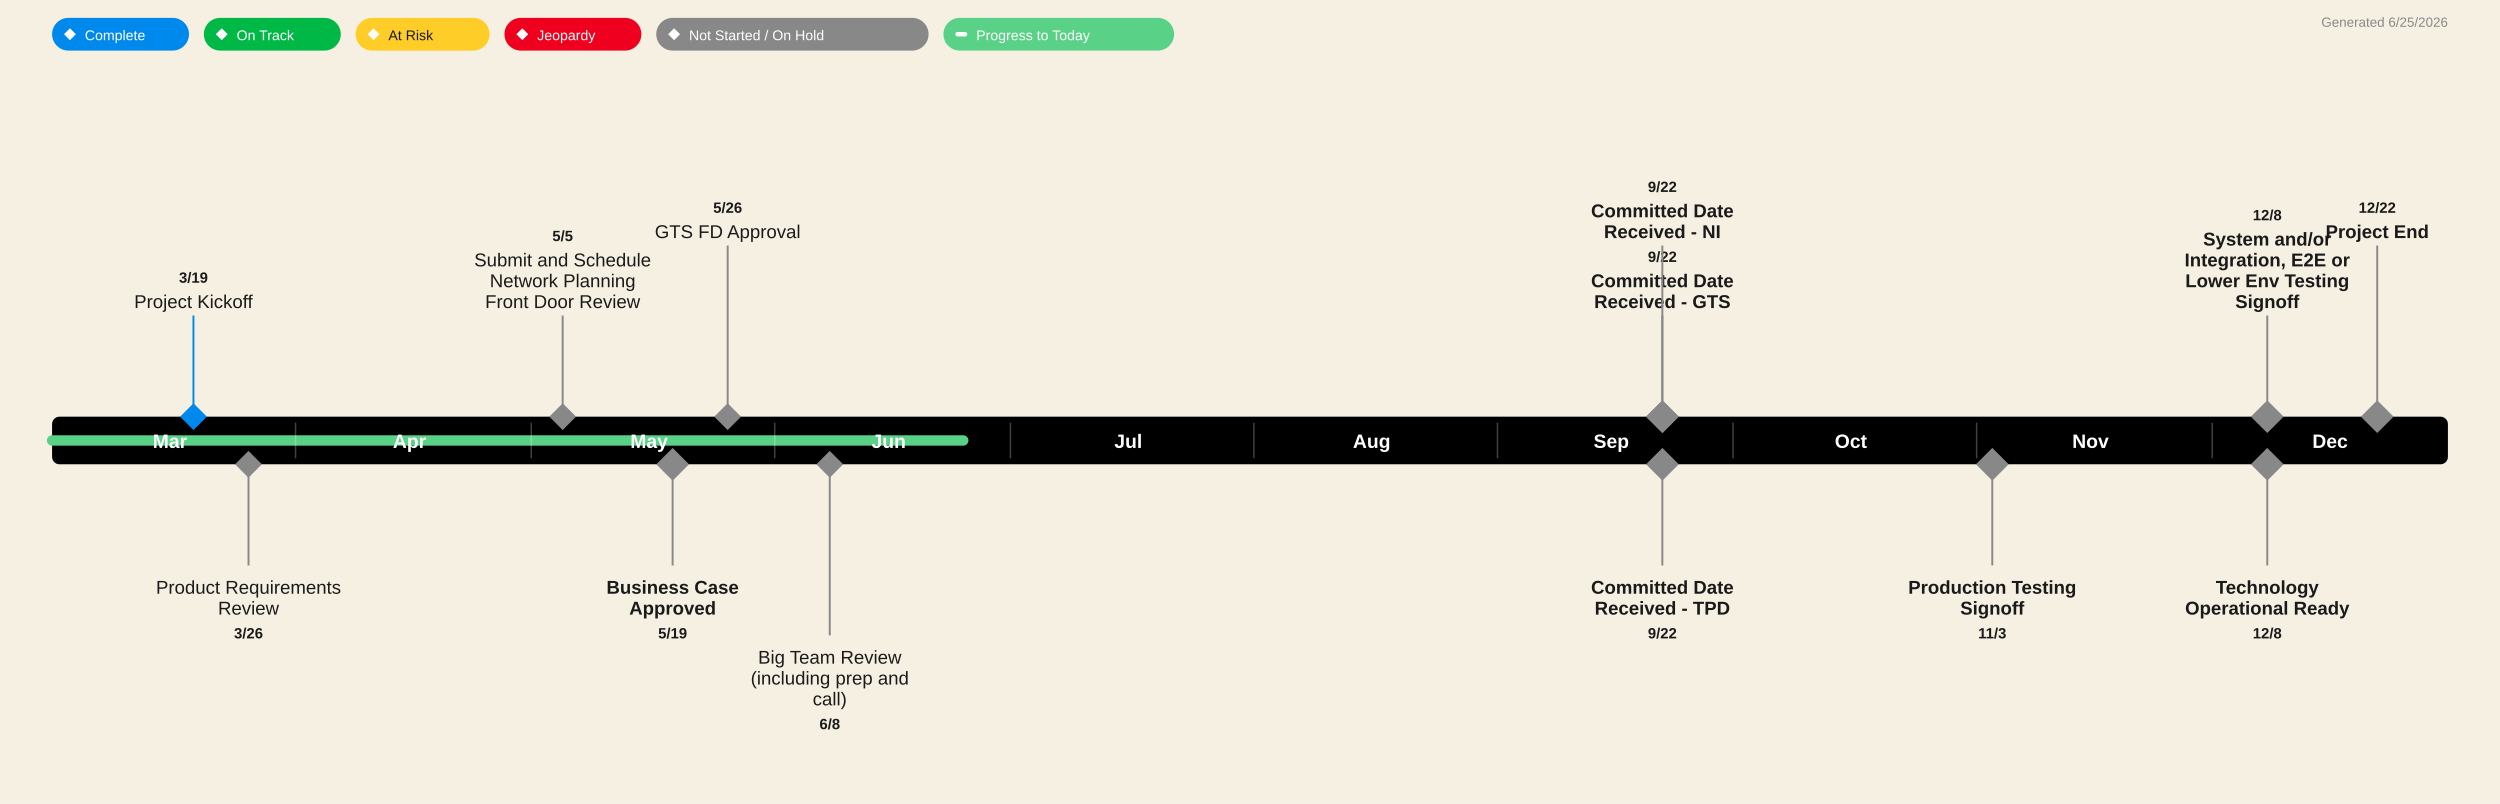
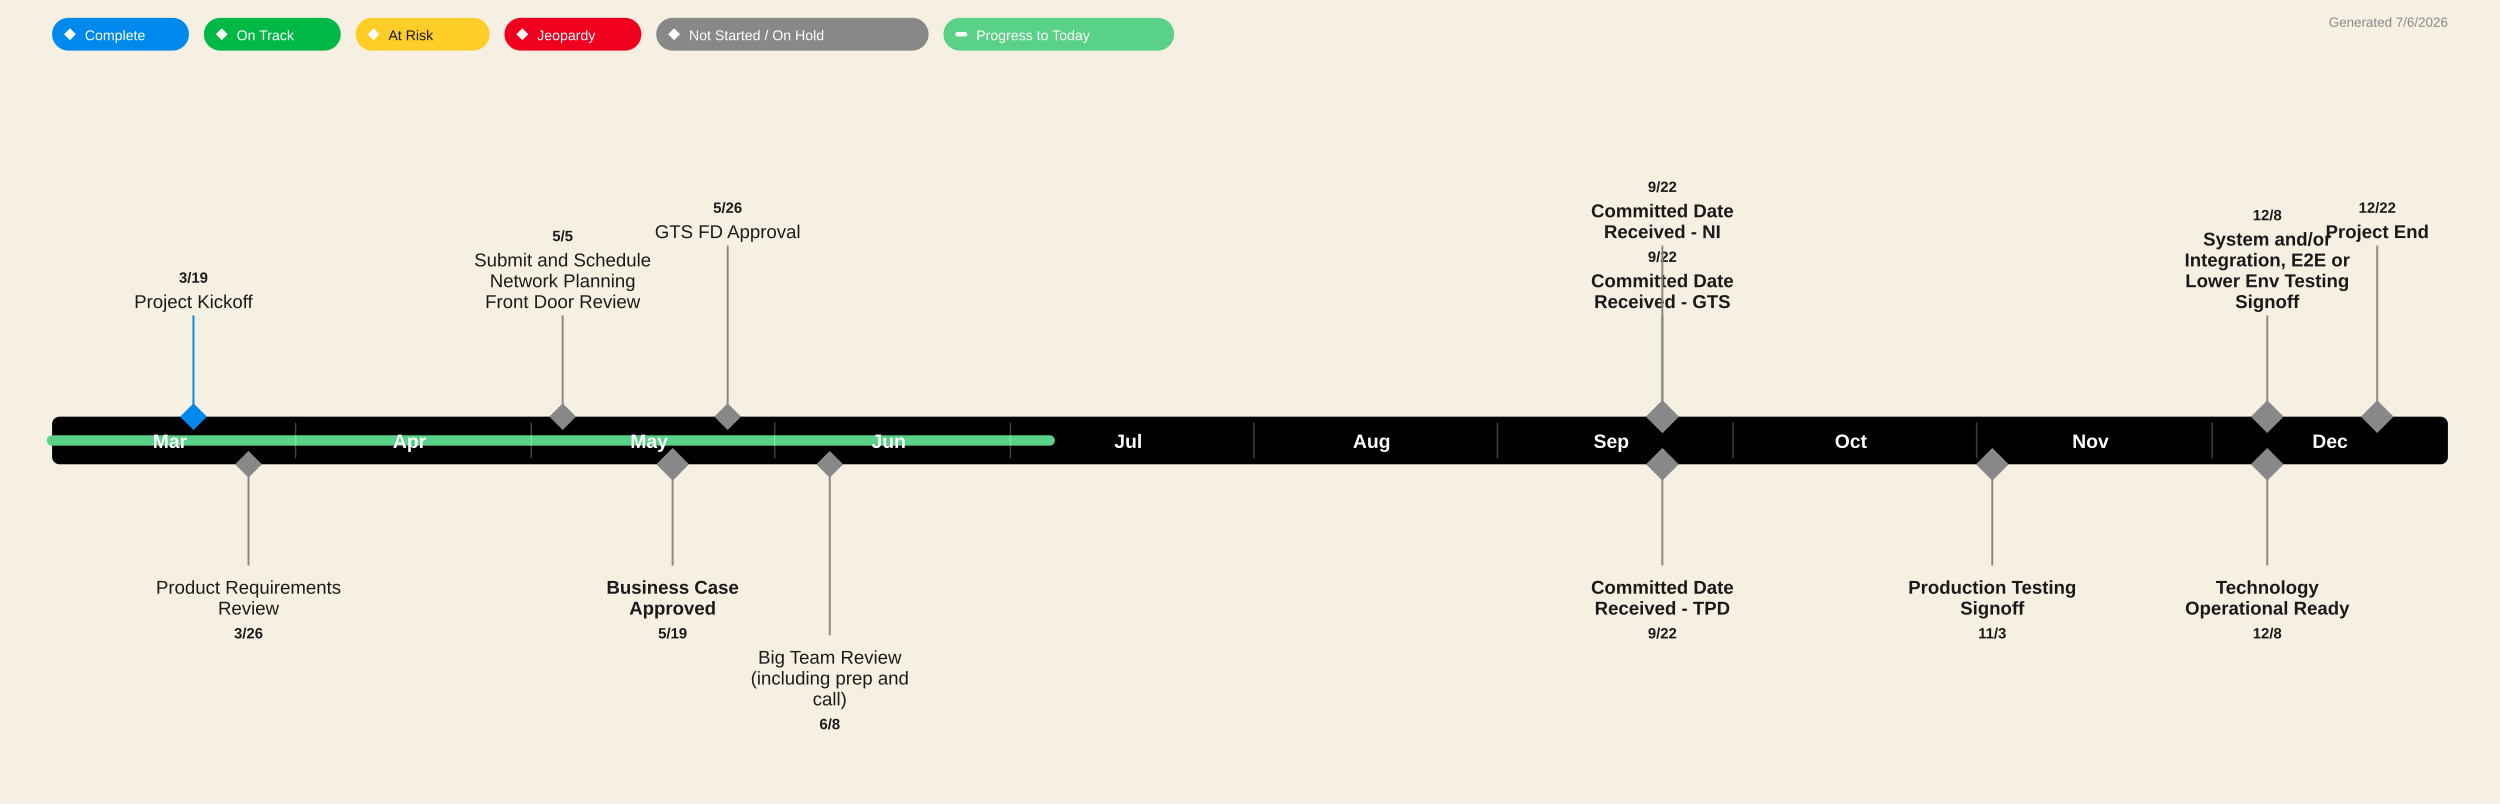
<svg xmlns="http://www.w3.org/2000/svg" width="1680" height="540" viewBox="0 0 1680 540">
  <rect width="1680" height="540" fill="#F6F0E2" />
-   <text x="1645.0" y="18.0" text-anchor="end" font-size="9" font-weight="normal" fill="#888888" font-family="Calibri,Arial,sans-serif">Generated 6/25/2026</text>
+   <text x="1645.0" y="18.0" text-anchor="end" font-size="9" font-weight="normal" fill="#888888" font-family="Calibri,Arial,sans-serif">Generated 7/6/2026</text>
  <rect x="35" y="280" width="1610" height="32" fill="#000000" rx="5" />
-   <line x1="35" y1="296.0" x2="647.3" y2="296.0" stroke="#59D186" stroke-width="7" stroke-linecap="round" />
+   <line x1="35" y1="296.0" x2="705.4" y2="296.0" stroke="#59D186" stroke-width="7" stroke-linecap="round" />
  <text x="114.2" y="301.0" text-anchor="middle" font-size="13" font-weight="bold" fill="#ffffff" font-family="Calibri,Arial,sans-serif">Mar</text>
  <line x1="198.6" y1="284" x2="198.6" y2="308" stroke="rgba(255,255,255,0.25)" stroke-width="1" />
  <text x="275.2" y="301.0" text-anchor="middle" font-size="13" font-weight="bold" fill="#ffffff" font-family="Calibri,Arial,sans-serif">Apr</text>
  <line x1="357.0" y1="284" x2="357.0" y2="308" stroke="rgba(255,255,255,0.25)" stroke-width="1" />
  <text x="436.2" y="301.0" text-anchor="middle" font-size="13" font-weight="bold" fill="#ffffff" font-family="Calibri,Arial,sans-serif">May</text>
  <line x1="520.6" y1="284" x2="520.6" y2="308" stroke="rgba(255,255,255,0.25)" stroke-width="1" />
  <text x="597.2" y="301.0" text-anchor="middle" font-size="13" font-weight="bold" fill="#ffffff" font-family="Calibri,Arial,sans-serif">Jun</text>
  <line x1="679.0" y1="284" x2="679.0" y2="308" stroke="rgba(255,255,255,0.25)" stroke-width="1" />
  <text x="758.2" y="301.0" text-anchor="middle" font-size="13" font-weight="bold" fill="#ffffff" font-family="Calibri,Arial,sans-serif">Jul</text>
  <line x1="842.6" y1="284" x2="842.6" y2="308" stroke="rgba(255,255,255,0.25)" stroke-width="1" />
  <text x="921.8" y="301.0" text-anchor="middle" font-size="13" font-weight="bold" fill="#ffffff" font-family="Calibri,Arial,sans-serif">Aug</text>
  <line x1="1006.3" y1="284" x2="1006.3" y2="308" stroke="rgba(255,255,255,0.25)" stroke-width="1" />
  <text x="1082.8" y="301.0" text-anchor="middle" font-size="13" font-weight="bold" fill="#ffffff" font-family="Calibri,Arial,sans-serif">Sep</text>
  <line x1="1164.6" y1="284" x2="1164.6" y2="308" stroke="rgba(255,255,255,0.25)" stroke-width="1" />
  <text x="1243.8" y="301.0" text-anchor="middle" font-size="13" font-weight="bold" fill="#ffffff" font-family="Calibri,Arial,sans-serif">Oct</text>
  <line x1="1328.3" y1="284" x2="1328.3" y2="308" stroke="rgba(255,255,255,0.25)" stroke-width="1" />
  <text x="1404.8" y="301.0" text-anchor="middle" font-size="13" font-weight="bold" fill="#ffffff" font-family="Calibri,Arial,sans-serif">Nov</text>
  <line x1="1486.6" y1="284" x2="1486.6" y2="308" stroke="rgba(255,255,255,0.25)" stroke-width="1" />
  <text x="1565.8" y="301.0" text-anchor="middle" font-size="13" font-weight="bold" fill="#ffffff" font-family="Calibri,Arial,sans-serif">Dec</text>
  <line x1="130.0" y1="280" x2="130.0" y2="212" stroke="#0089EC" stroke-width="1.3" />
  <polygon points="130.016,271 139.016,280 130.016,289 121.016,280" fill="#0089EC" />
  <text x="130.0" y="207.0" text-anchor="middle" font-size="12.5" font-weight="normal" fill="#1a1a1a" font-family="Calibri,Arial,sans-serif">Project Kickoff</text>
  <text x="130.0" y="190.0" text-anchor="middle" font-size="10" font-weight="bold" fill="#1a1a1a" font-family="Calibri,Arial,sans-serif">3/19</text>
  <line x1="167.0" y1="312" x2="167.0" y2="380" stroke="#888888" stroke-width="1.3" />
  <polygon points="166.967,303 175.967,312 166.967,321 157.967,312" fill="#888888" />
  <text x="167.0" y="399.0" text-anchor="middle" font-size="12.5" font-weight="normal" fill="#1a1a1a" font-family="Calibri,Arial,sans-serif">Product Requirements</text>
  <text x="167.0" y="413.0" text-anchor="middle" font-size="12.5" font-weight="normal" fill="#1a1a1a" font-family="Calibri,Arial,sans-serif">Review</text>
  <text x="167.0" y="429.0" text-anchor="middle" font-size="10" font-weight="bold" fill="#1a1a1a" font-family="Calibri,Arial,sans-serif">3/26</text>
  <line x1="378.1" y1="280" x2="378.1" y2="212" stroke="#888888" stroke-width="1.3" />
  <polygon points="378.115,271 387.115,280 378.115,289 369.115,280" fill="#888888" />
  <text x="378.1" y="179.0" text-anchor="middle" font-size="12.5" font-weight="normal" fill="#1a1a1a" font-family="Calibri,Arial,sans-serif">Submit and Schedule</text>
  <text x="378.1" y="193.0" text-anchor="middle" font-size="12.5" font-weight="normal" fill="#1a1a1a" font-family="Calibri,Arial,sans-serif">Network Planning</text>
  <text x="378.1" y="207.0" text-anchor="middle" font-size="12.5" font-weight="normal" fill="#1a1a1a" font-family="Calibri,Arial,sans-serif">Front Door Review</text>
  <text x="378.1" y="162.0" text-anchor="middle" font-size="10" font-weight="bold" fill="#1a1a1a" font-family="Calibri,Arial,sans-serif">5/5</text>
  <line x1="452.0" y1="312" x2="452.0" y2="380" stroke="#888888" stroke-width="1.3" />
  <polygon points="452.016,301 463.016,312 452.016,323 441.016,312" fill="#888888" />
  <text x="452.0" y="399.0" text-anchor="middle" font-size="12.5" font-weight="bold" fill="#1a1a1a" font-family="Calibri,Arial,sans-serif">Business Case</text>
  <text x="452.0" y="413.0" text-anchor="middle" font-size="12.5" font-weight="bold" fill="#1a1a1a" font-family="Calibri,Arial,sans-serif">Approved</text>
  <text x="452.0" y="429.0" text-anchor="middle" font-size="10" font-weight="bold" fill="#1a1a1a" font-family="Calibri,Arial,sans-serif">5/19</text>
  <line x1="489.0" y1="280" x2="489.0" y2="165" stroke="#888888" stroke-width="1.3" />
  <polygon points="488.967,271 497.967,280 488.967,289 479.967,280" fill="#888888" />
  <text x="489.0" y="160.0" text-anchor="middle" font-size="12.5" font-weight="normal" fill="#1a1a1a" font-family="Calibri,Arial,sans-serif">GTS FD Approval</text>
  <text x="489.0" y="143.0" text-anchor="middle" font-size="10" font-weight="bold" fill="#1a1a1a" font-family="Calibri,Arial,sans-serif">5/26</text>
  <line x1="557.6" y1="312" x2="557.6" y2="427" stroke="#888888" stroke-width="1.3" />
  <polygon points="557.59,303 566.59,312 557.59,321 548.59,312" fill="#888888" />
  <text x="557.6" y="446.0" text-anchor="middle" font-size="12.5" font-weight="normal" fill="#1a1a1a" font-family="Calibri,Arial,sans-serif">Big Team Review</text>
  <text x="557.6" y="460.0" text-anchor="middle" font-size="12.5" font-weight="normal" fill="#1a1a1a" font-family="Calibri,Arial,sans-serif">(including prep and</text>
  <text x="557.6" y="474.0" text-anchor="middle" font-size="12.5" font-weight="normal" fill="#1a1a1a" font-family="Calibri,Arial,sans-serif">call)</text>
  <text x="557.6" y="490.0" text-anchor="middle" font-size="10" font-weight="bold" fill="#1a1a1a" font-family="Calibri,Arial,sans-serif">6/8</text>
  <line x1="1117.1" y1="280" x2="1117.1" y2="212" stroke="#888888" stroke-width="1.3" />
  <polygon points="1117.131,269 1128.131,280 1117.131,291 1106.131,280" fill="#888888" />
  <text x="1117.1" y="193.0" text-anchor="middle" font-size="12.5" font-weight="bold" fill="#1a1a1a" font-family="Calibri,Arial,sans-serif">Committed Date</text>
  <text x="1117.1" y="207.0" text-anchor="middle" font-size="12.5" font-weight="bold" fill="#1a1a1a" font-family="Calibri,Arial,sans-serif">Received - GTS</text>
  <text x="1117.1" y="176.0" text-anchor="middle" font-size="10" font-weight="bold" fill="#1a1a1a" font-family="Calibri,Arial,sans-serif">9/22</text>
  <line x1="1117.1" y1="312" x2="1117.1" y2="380" stroke="#888888" stroke-width="1.3" />
  <polygon points="1117.131,301 1128.131,312 1117.131,323 1106.131,312" fill="#888888" />
  <text x="1117.1" y="399.0" text-anchor="middle" font-size="12.5" font-weight="bold" fill="#1a1a1a" font-family="Calibri,Arial,sans-serif">Committed Date</text>
  <text x="1117.1" y="413.0" text-anchor="middle" font-size="12.5" font-weight="bold" fill="#1a1a1a" font-family="Calibri,Arial,sans-serif">Received - TPD</text>
  <text x="1117.1" y="429.0" text-anchor="middle" font-size="10" font-weight="bold" fill="#1a1a1a" font-family="Calibri,Arial,sans-serif">9/22</text>
  <line x1="1117.1" y1="280" x2="1117.1" y2="165" stroke="#888888" stroke-width="1.3" />
  <polygon points="1117.131,269 1128.131,280 1117.131,291 1106.131,280" fill="#888888" />
  <text x="1117.1" y="146.0" text-anchor="middle" font-size="12.5" font-weight="bold" fill="#1a1a1a" font-family="Calibri,Arial,sans-serif">Committed Date</text>
  <text x="1117.1" y="160.0" text-anchor="middle" font-size="12.5" font-weight="bold" fill="#1a1a1a" font-family="Calibri,Arial,sans-serif">Received - NI</text>
  <text x="1117.1" y="129.0" text-anchor="middle" font-size="10" font-weight="bold" fill="#1a1a1a" font-family="Calibri,Arial,sans-serif">9/22</text>
  <line x1="1338.8" y1="312" x2="1338.8" y2="380" stroke="#888888" stroke-width="1.3" />
  <polygon points="1338.836,301 1349.836,312 1338.836,323 1327.836,312" fill="#888888" />
  <text x="1338.8" y="399.0" text-anchor="middle" font-size="12.5" font-weight="bold" fill="#1a1a1a" font-family="Calibri,Arial,sans-serif">Production Testing</text>
  <text x="1338.8" y="413.0" text-anchor="middle" font-size="12.5" font-weight="bold" fill="#1a1a1a" font-family="Calibri,Arial,sans-serif">Signoff</text>
  <text x="1338.8" y="429.0" text-anchor="middle" font-size="10" font-weight="bold" fill="#1a1a1a" font-family="Calibri,Arial,sans-serif">11/3</text>
  <line x1="1523.6" y1="280" x2="1523.6" y2="212" stroke="#888888" stroke-width="1.3" />
  <polygon points="1523.59,269 1534.59,280 1523.59,291 1512.59,280" fill="#888888" />
  <text x="1523.6" y="165.0" text-anchor="middle" font-size="12.5" font-weight="bold" fill="#1a1a1a" font-family="Calibri,Arial,sans-serif">System and/or</text>
  <text x="1523.6" y="179.0" text-anchor="middle" font-size="12.5" font-weight="bold" fill="#1a1a1a" font-family="Calibri,Arial,sans-serif">Integration, E2E or</text>
  <text x="1523.6" y="193.0" text-anchor="middle" font-size="12.5" font-weight="bold" fill="#1a1a1a" font-family="Calibri,Arial,sans-serif">Lower Env  Testing</text>
  <text x="1523.6" y="207.0" text-anchor="middle" font-size="12.5" font-weight="bold" fill="#1a1a1a" font-family="Calibri,Arial,sans-serif">Signoff</text>
  <text x="1523.6" y="148.0" text-anchor="middle" font-size="10" font-weight="bold" fill="#1a1a1a" font-family="Calibri,Arial,sans-serif">12/8</text>
  <line x1="1523.6" y1="312" x2="1523.6" y2="380" stroke="#888888" stroke-width="1.3" />
  <polygon points="1523.59,301 1534.59,312 1523.59,323 1512.59,312" fill="#888888" />
  <text x="1523.6" y="399.0" text-anchor="middle" font-size="12.5" font-weight="bold" fill="#1a1a1a" font-family="Calibri,Arial,sans-serif">Technology</text>
  <text x="1523.6" y="413.0" text-anchor="middle" font-size="12.5" font-weight="bold" fill="#1a1a1a" font-family="Calibri,Arial,sans-serif">Operational Ready</text>
  <text x="1523.6" y="429.0" text-anchor="middle" font-size="10" font-weight="bold" fill="#1a1a1a" font-family="Calibri,Arial,sans-serif">12/8</text>
  <line x1="1597.5" y1="280" x2="1597.5" y2="165" stroke="#888888" stroke-width="1.3" />
  <polygon points="1597.492,269 1608.492,280 1597.492,291 1586.492,280" fill="#888888" />
  <text x="1597.5" y="160.0" text-anchor="middle" font-size="12.5" font-weight="bold" fill="#1a1a1a" font-family="Calibri,Arial,sans-serif">Project End</text>
  <text x="1597.5" y="143.0" text-anchor="middle" font-size="10" font-weight="bold" fill="#1a1a1a" font-family="Calibri,Arial,sans-serif">12/22</text>
  <rect x="35.0" y="12" width="92" height="22" rx="11" fill="#0089EC" />
  <polygon points="47.0,19.0 51.0,23.0 47.0,27.0 43.0,23.0" fill="#ffffff" />
  <text x="57.0" y="27.0" text-anchor="start" font-size="9.5" font-weight="normal" fill="#ffffff" font-family="Calibri,Arial,sans-serif">Complete</text>
  <rect x="137.0" y="12" width="92" height="22" rx="11" fill="#00B845" />
  <polygon points="149.0,19.0 153.0,23.0 149.0,27.0 145.0,23.0" fill="#ffffff" />
  <text x="159.0" y="27.0" text-anchor="start" font-size="9.5" font-weight="normal" fill="#ffffff" font-family="Calibri,Arial,sans-serif">On Track</text>
  <rect x="239.0" y="12" width="90" height="22" rx="11" fill="#FFCD27" />
  <polygon points="251.0,19.0 255.0,23.0 251.0,27.0 247.0,23.0" fill="#ffffff" />
  <text x="261.0" y="27.0" text-anchor="start" font-size="9.5" font-weight="normal" fill="#1a1a1a" font-family="Calibri,Arial,sans-serif">At Risk</text>
  <rect x="339.0" y="12" width="92" height="22" rx="11" fill="#EE001E" />
  <polygon points="351.0,19.0 355.0,23.0 351.0,27.0 347.0,23.0" fill="#ffffff" />
  <text x="361.0" y="27.0" text-anchor="start" font-size="9.5" font-weight="normal" fill="#ffffff" font-family="Calibri,Arial,sans-serif">Jeopardy</text>
  <rect x="441.0" y="12" width="183" height="22" rx="11" fill="#888888" />
  <polygon points="453.0,19.0 457.0,23.0 453.0,27.0 449.0,23.0" fill="#ffffff" />
  <text x="463.0" y="27.0" text-anchor="start" font-size="9.5" font-weight="normal" fill="#ffffff" font-family="Calibri,Arial,sans-serif">Not Started / On Hold</text>
  <rect x="634.0" y="12" width="155" height="22" rx="11" fill="#59D186" />
  <rect x="642.0" y="21.5" width="8" height="3" rx="1.5" fill="#ffffff" />
  <text x="656.0" y="27.0" text-anchor="start" font-size="9.5" font-weight="normal" fill="#ffffff" font-family="Calibri,Arial,sans-serif">Progress to Today</text>
</svg>
